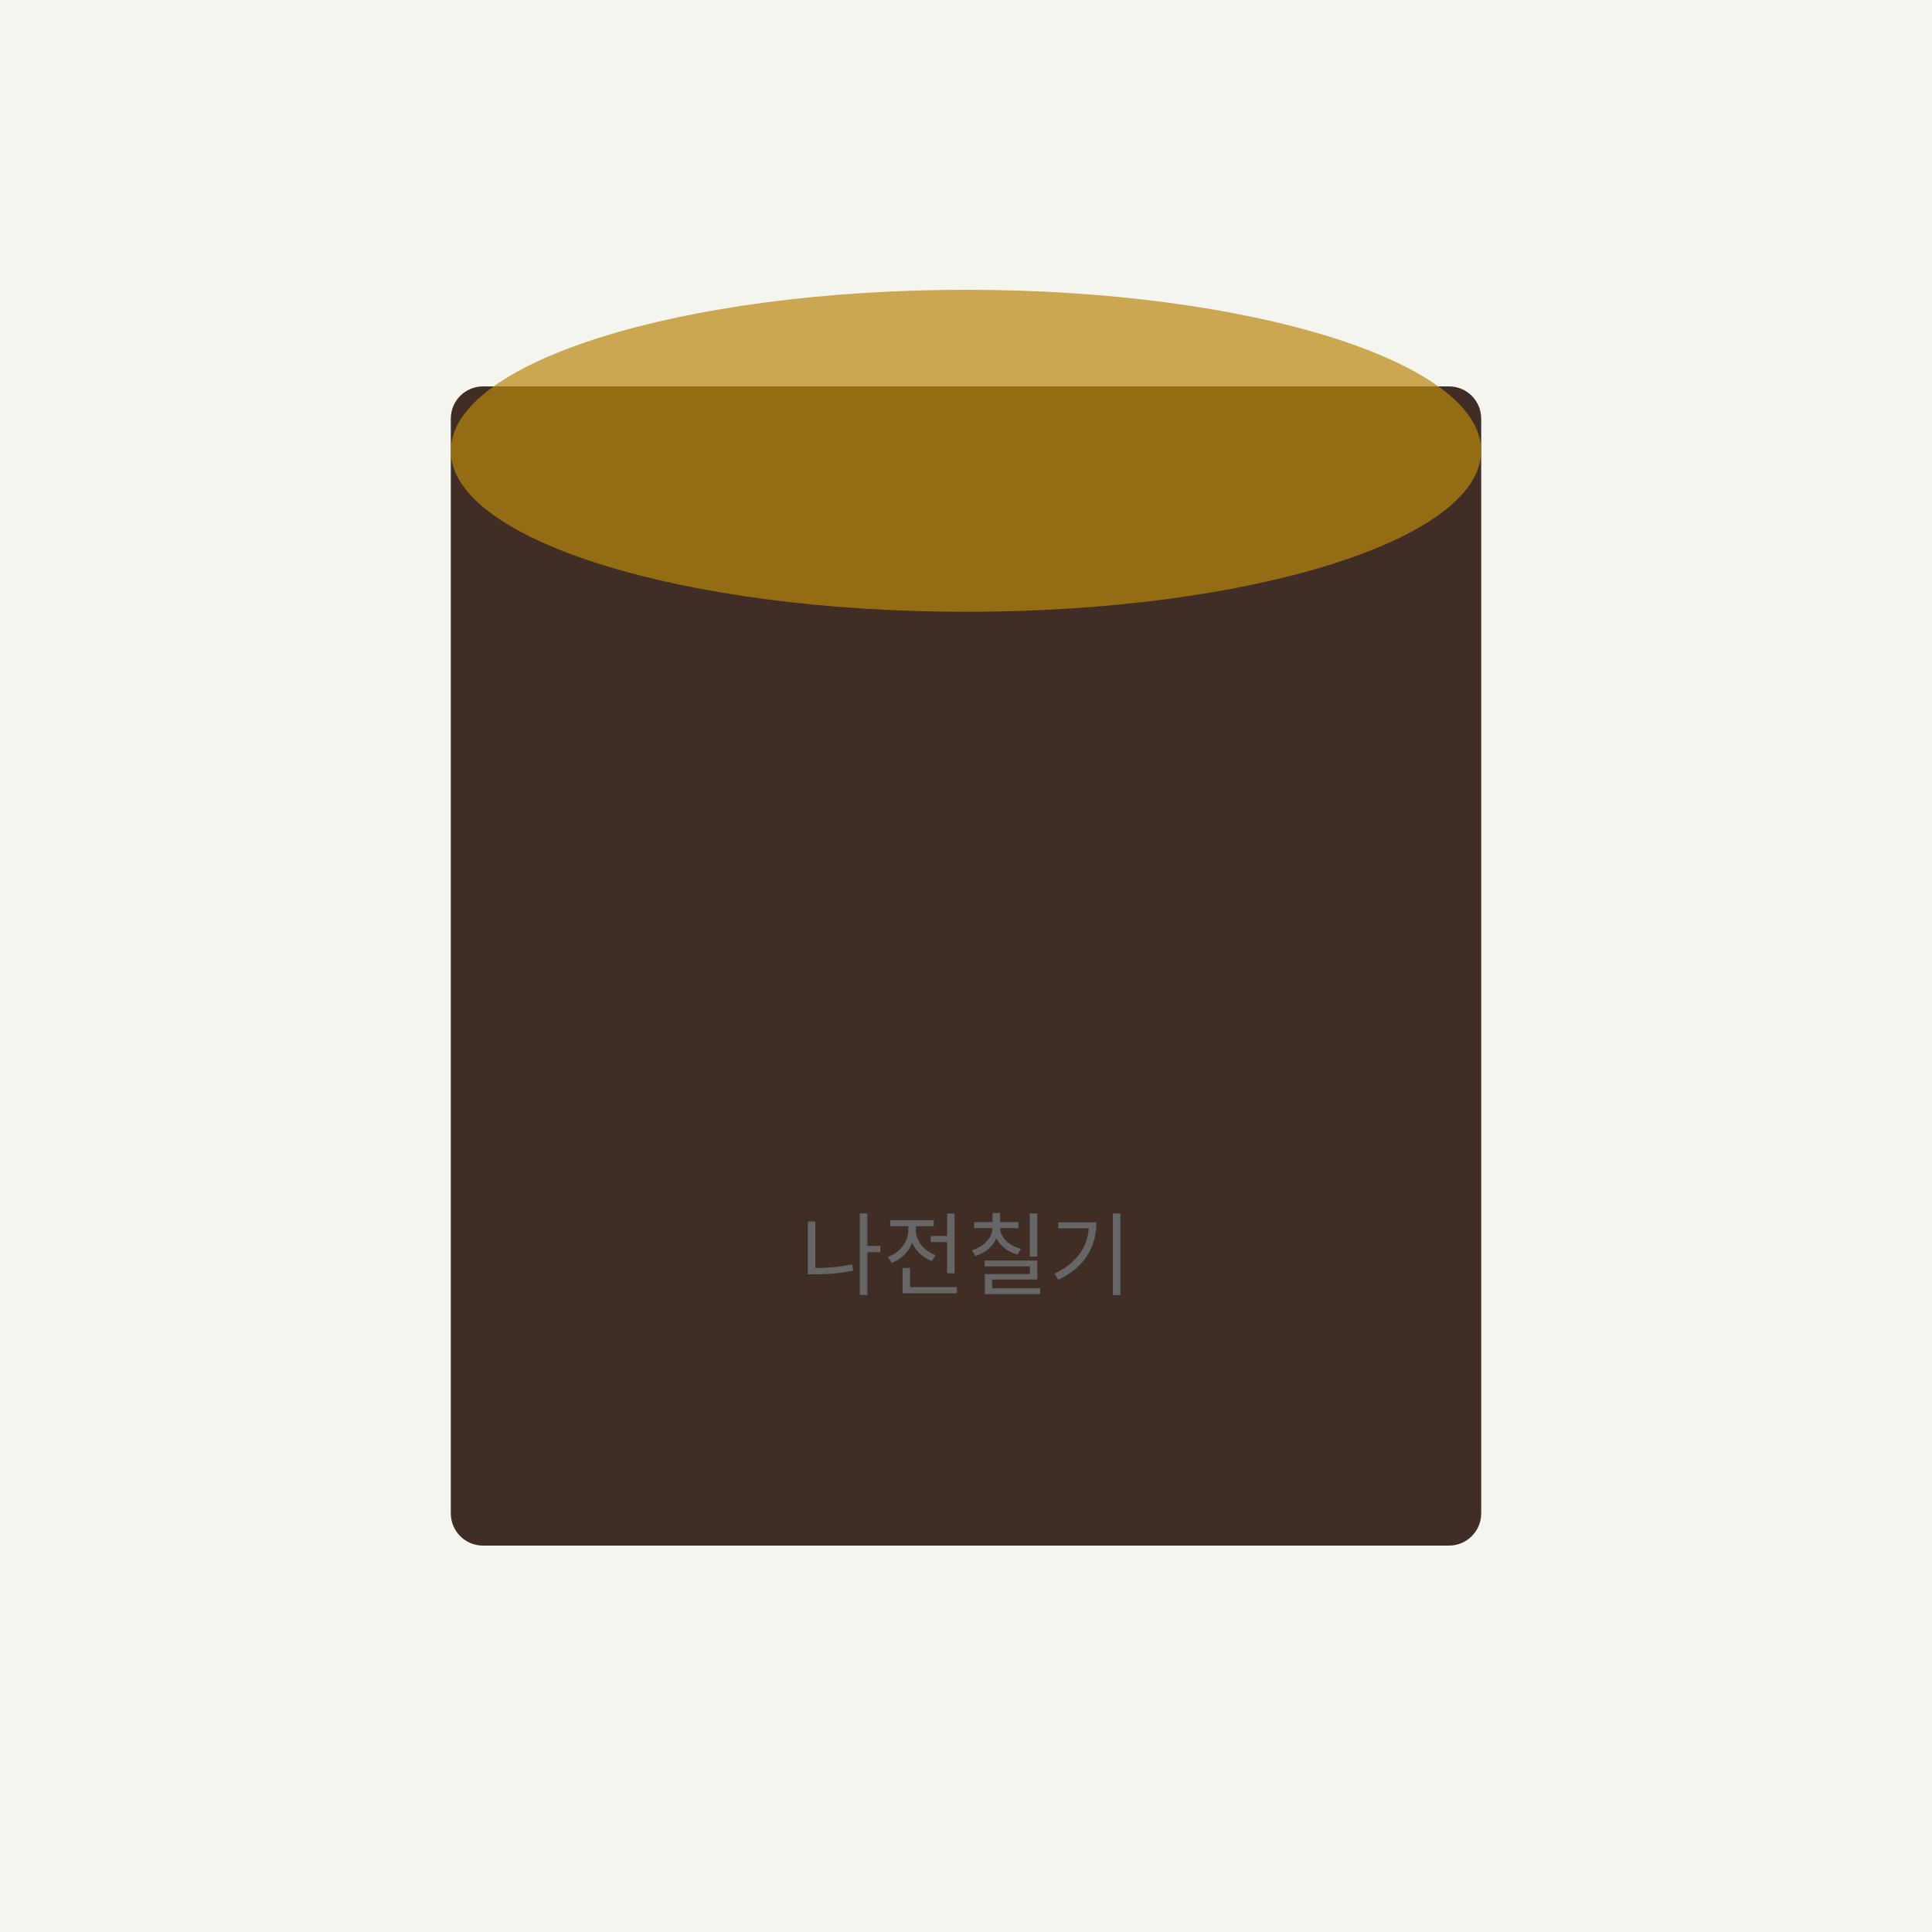
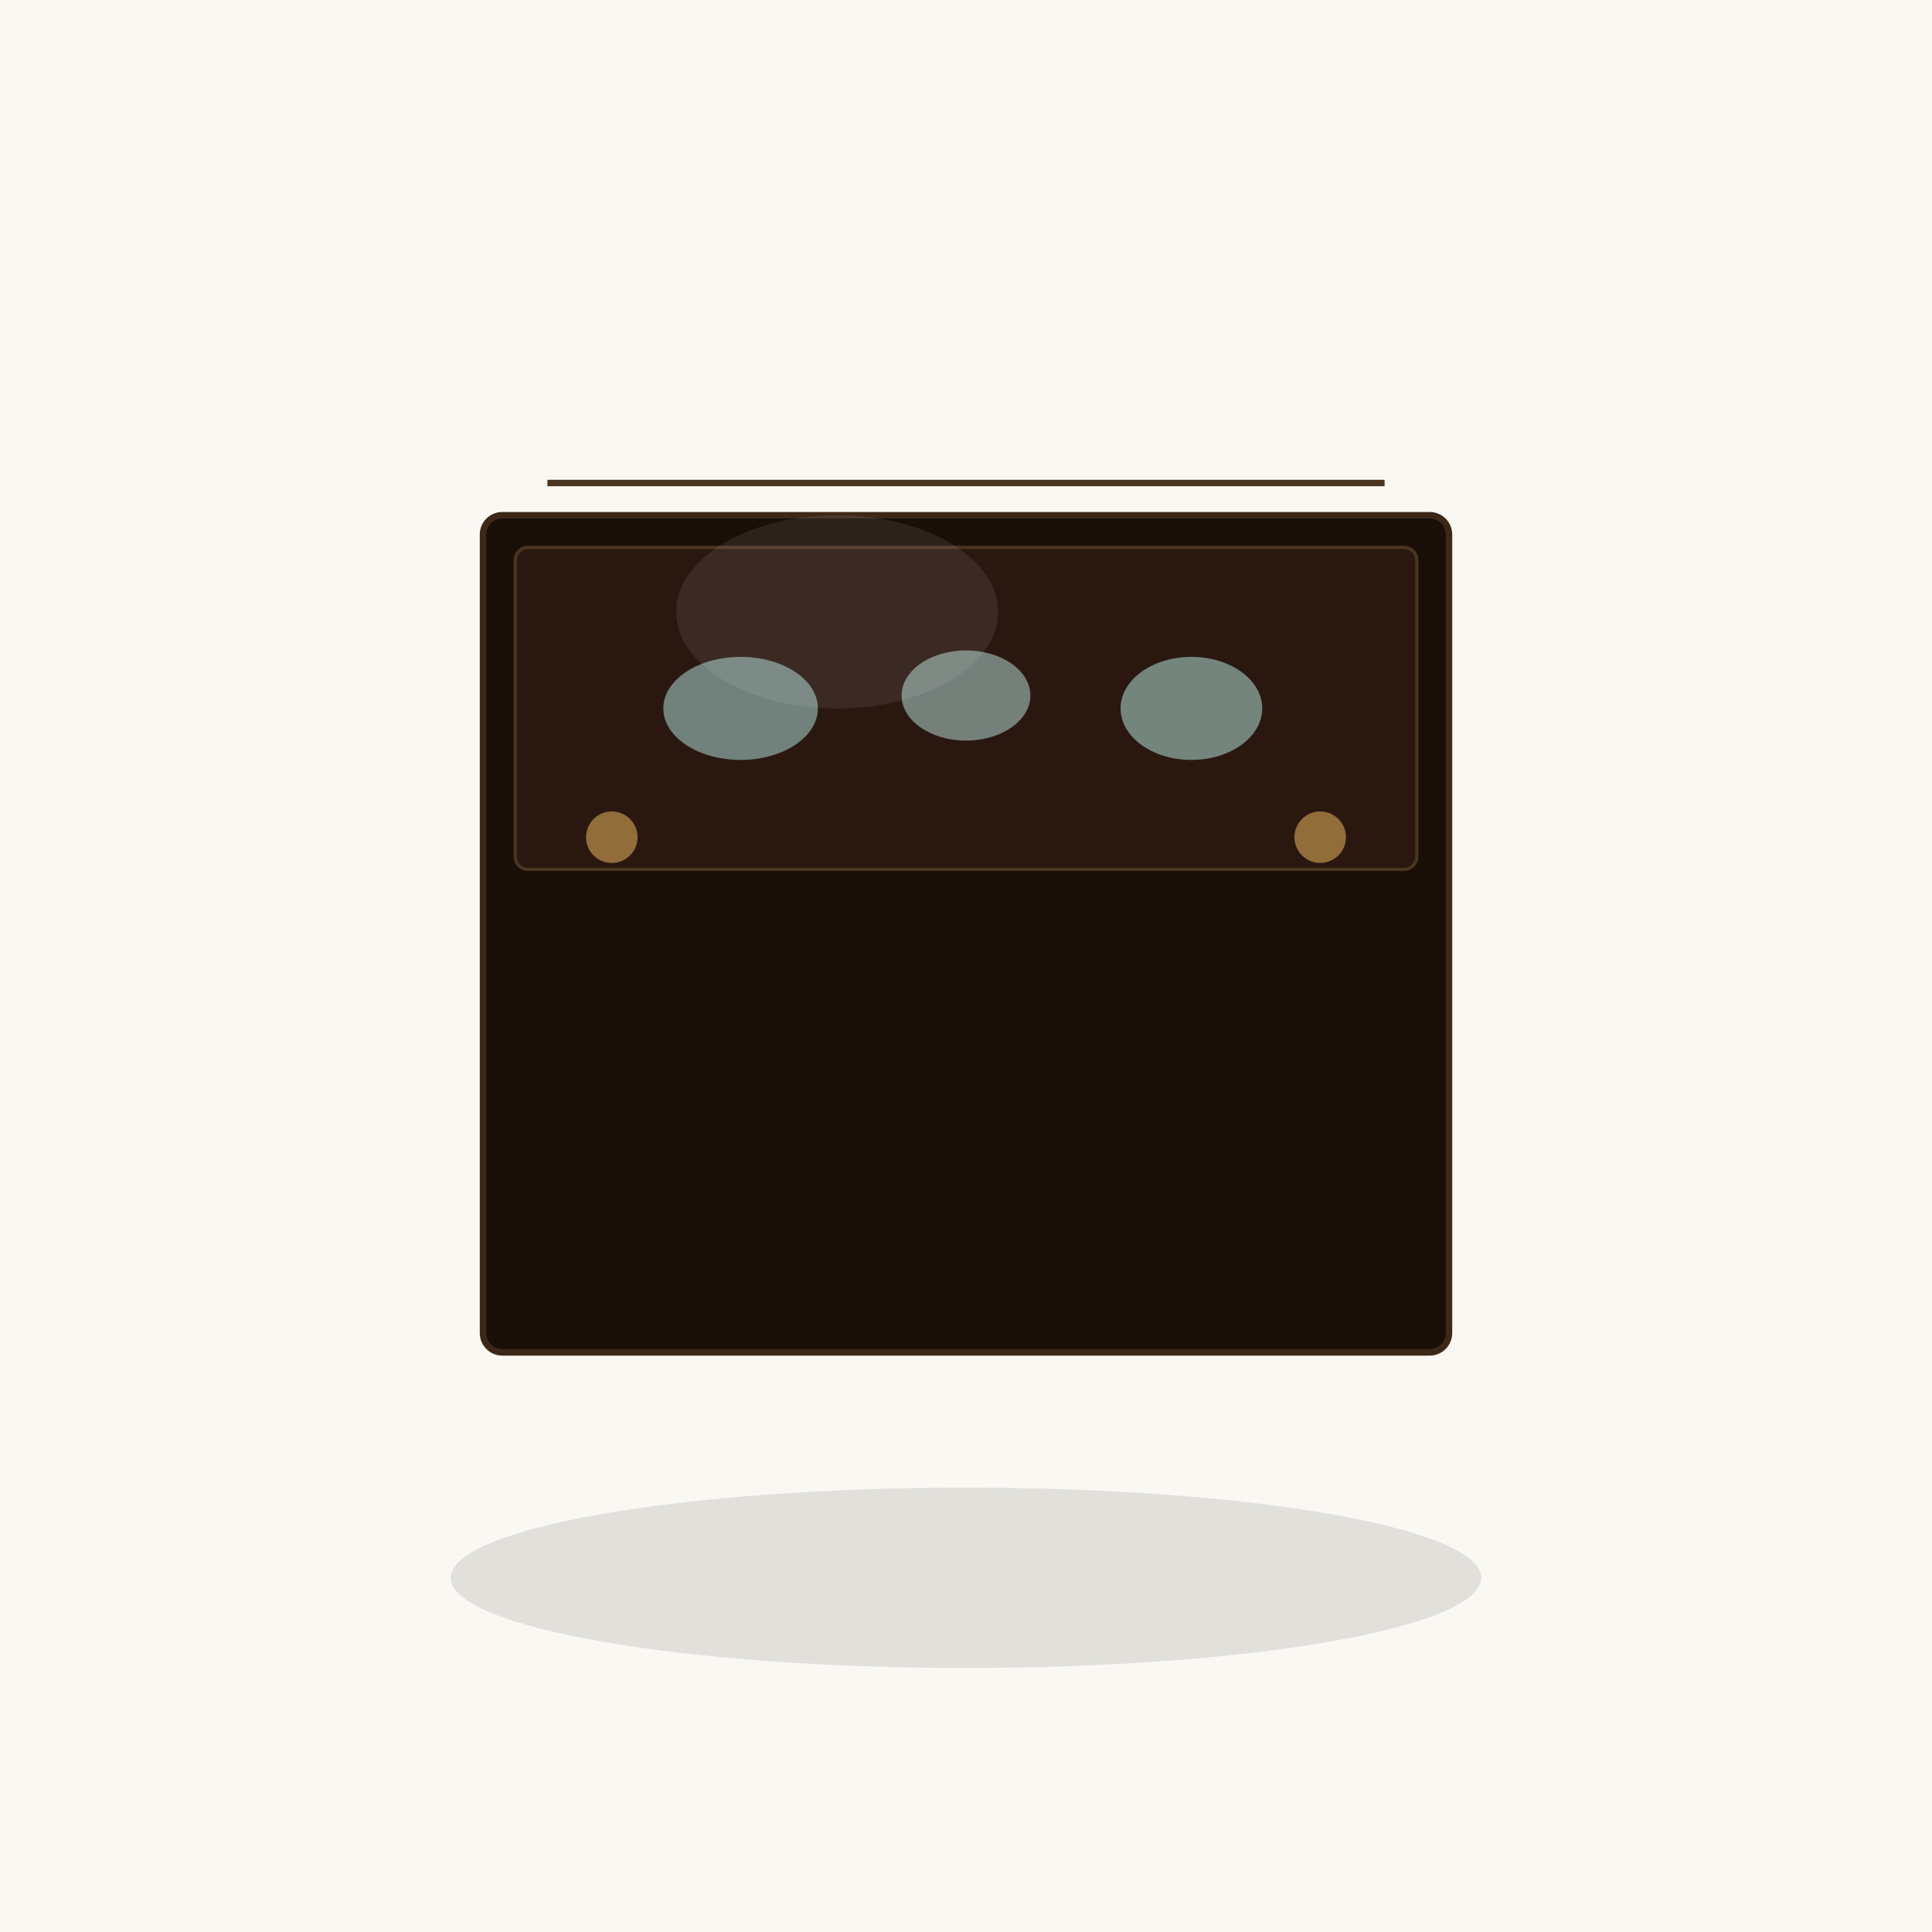
- <svg xmlns="http://www.w3.org/2000/svg" width="300" height="300">
-   <rect width="300" height="300" fill="#f5f5f0" />
-   <rect x="70" y="60" width="160" height="180" fill="#2c1810" opacity="0.9" rx="5" />
-   <ellipse cx="150" cy="70" rx="80" ry="25" fill="#b8860b" opacity="0.7" />
-   <text x="150" y="200" font-family="Arial" font-size="14" text-anchor="middle" fill="#666">나전칠기</text>
+ <svg xmlns="http://www.w3.org/2000/svg" width="300" height="300" viewBox="0 0 300 300">
+   <rect width="300" height="300" fill="#faf8f3" />
+   <ellipse cx="150" cy="245" rx="80" ry="14" fill="#000" opacity="0.1" />
+   <rect x="75" y="80" width="150" height="130" fill="#1a0f08" stroke="#3d2817" stroke-width="1" rx="3" />
+   <rect x="80" y="85" width="140" height="50" fill="#2a1810" stroke="#4a3520" stroke-width="0.5" rx="2" />
+   <ellipse cx="115" cy="110" rx="12" ry="8" fill="#8faea8" opacity="0.7" />
+   <ellipse cx="150" cy="108" rx="10" ry="7" fill="#9db8b3" opacity="0.65" />
+   <ellipse cx="185" cy="110" rx="11" ry="8" fill="#8faea8" opacity="0.72" />
+   <line x1="85" y1="75" x2="215" y2="75" stroke="#4a3520" stroke-width="1" />
+   <circle cx="95" cy="130" r="4" fill="#d4a555" opacity="0.6" />
+   <circle cx="205" cy="130" r="4" fill="#d4a555" opacity="0.6" />
+   <ellipse cx="130" cy="95" rx="25" ry="15" fill="#fff" opacity="0.08" />
</svg>
